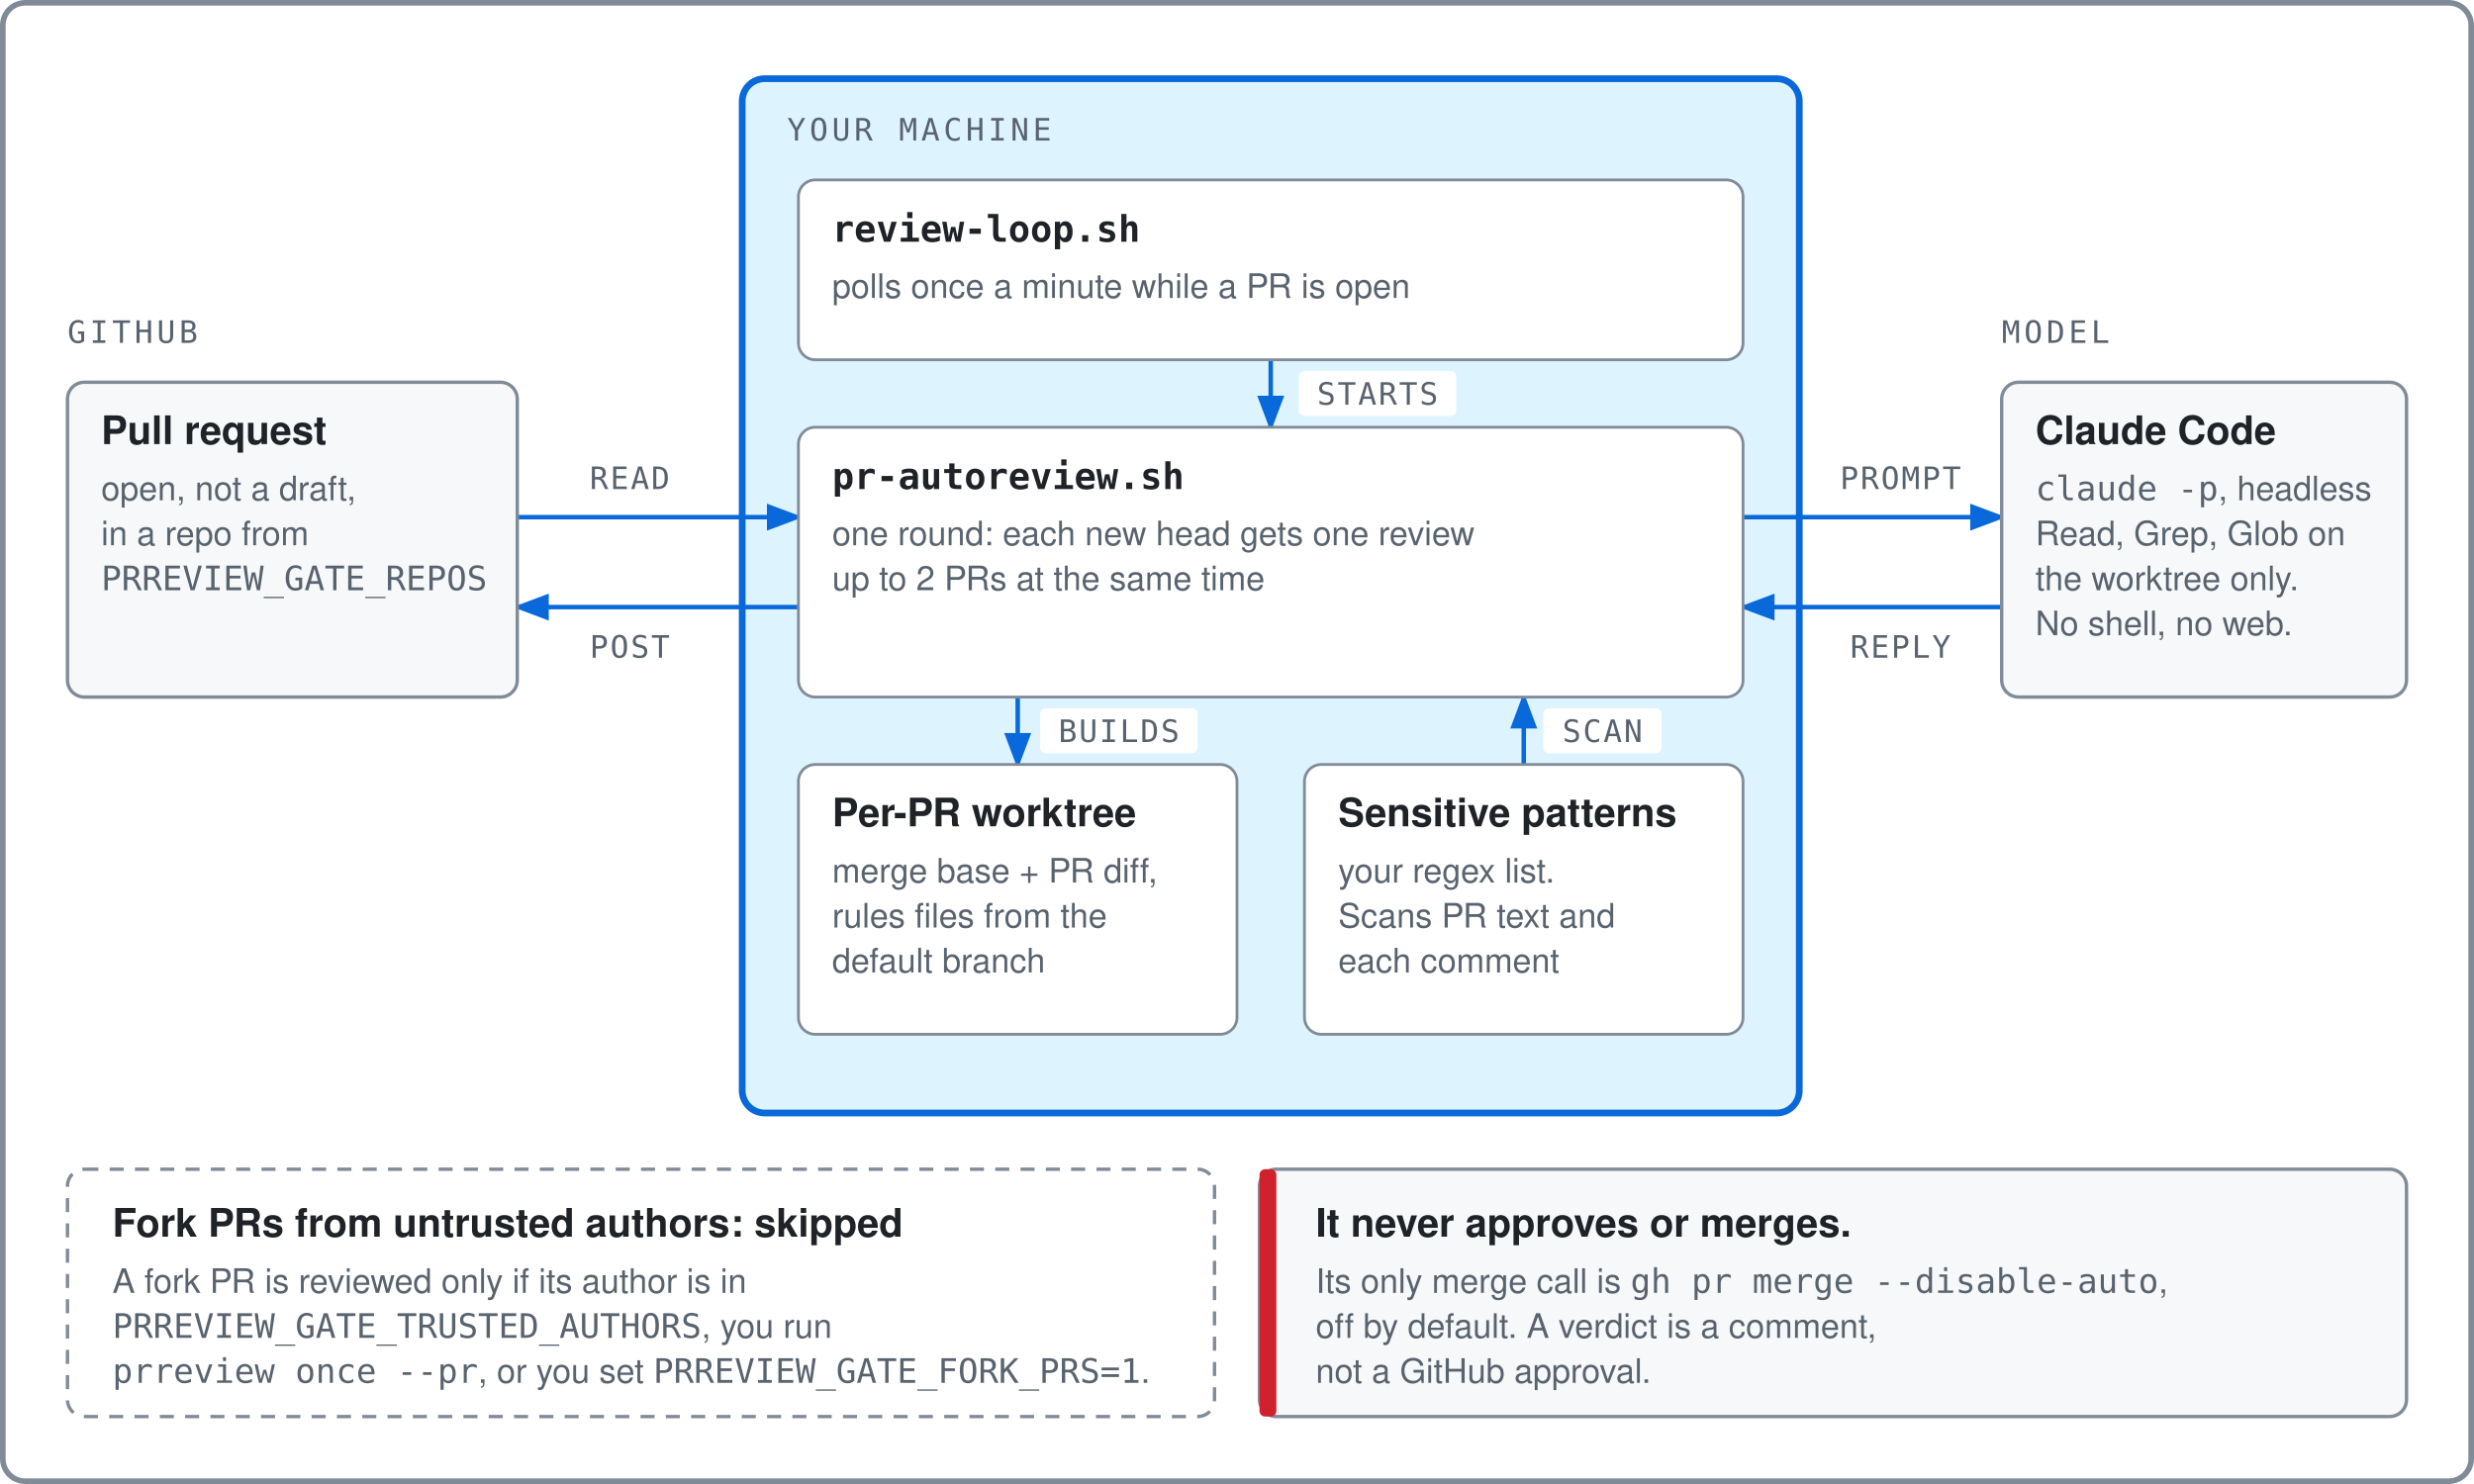
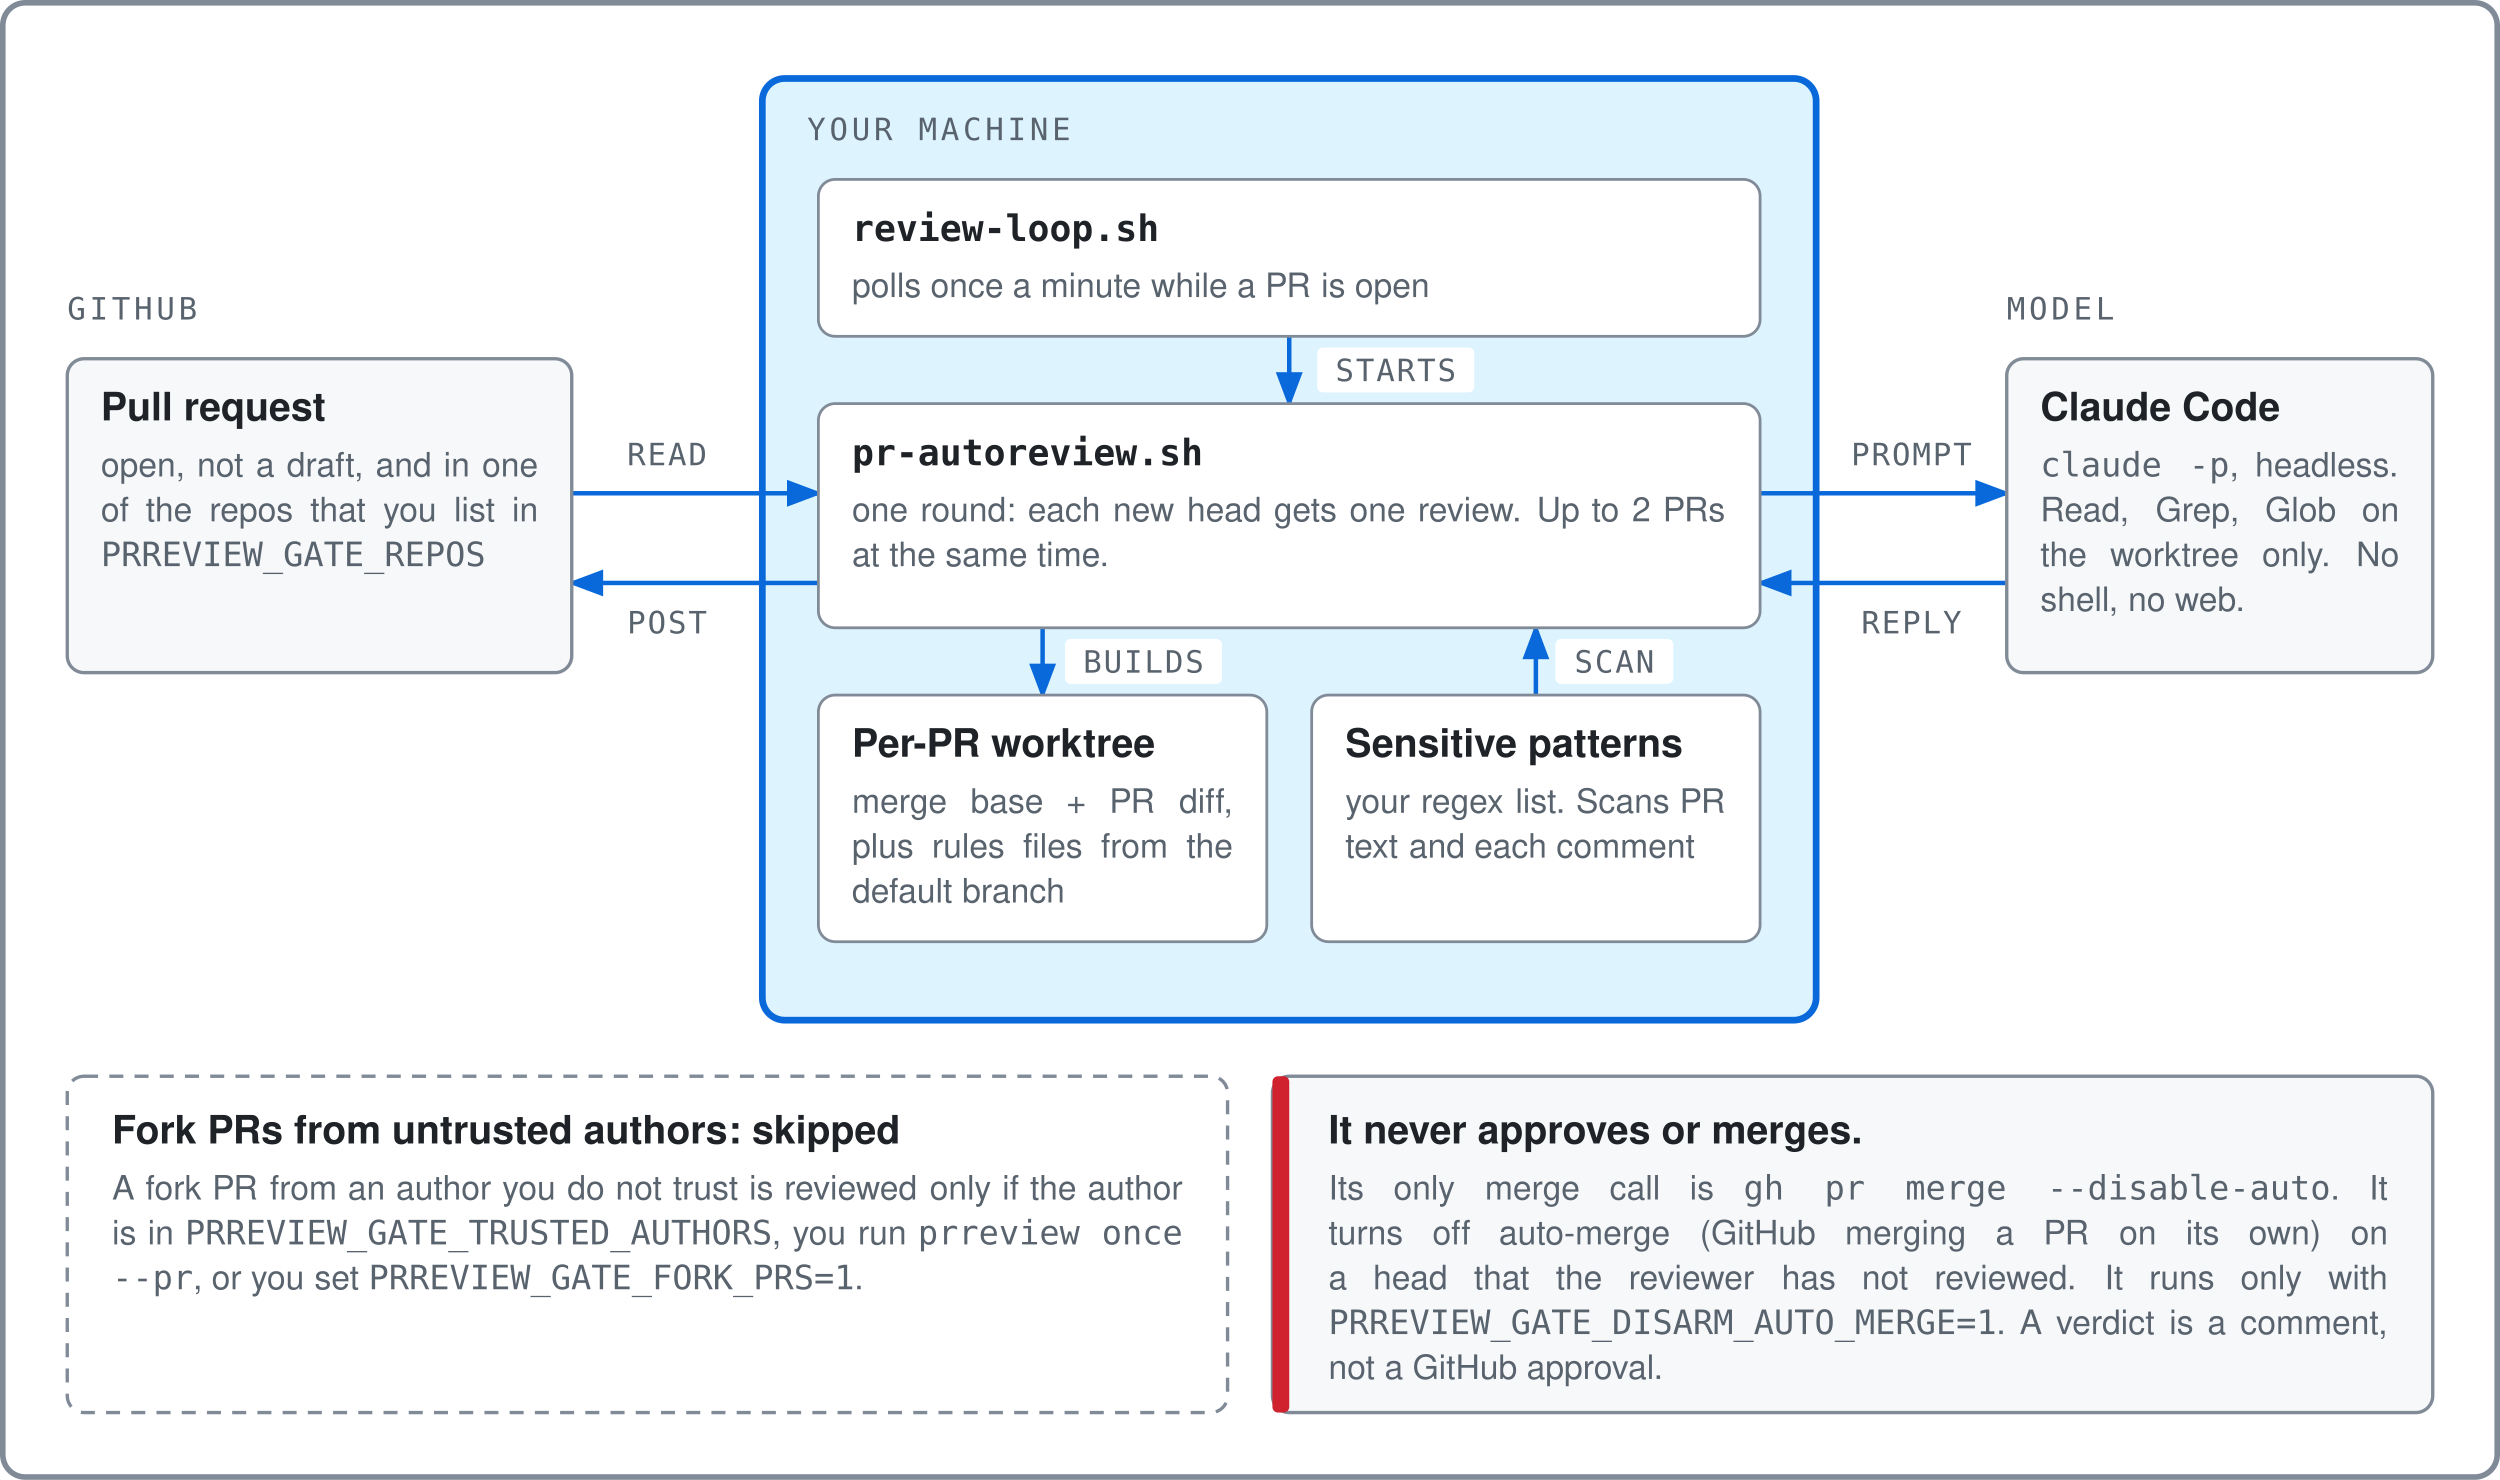
- <svg xmlns="http://www.w3.org/2000/svg" viewBox="0 0 880 528" role="img" aria-labelledby="overview-github-title overview-github-desc" id="overview-github-root">
+ <svg xmlns="http://www.w3.org/2000/svg" viewBox="0 0 892 528" role="img" aria-labelledby="overview-github-title overview-github-desc" id="overview-github-root">
  <defs>
    <style>#overview-github-root { font-family: -apple-system, BlinkMacSystemFont, "Segoe UI", Helvetica, Arial, sans-serif; color: #1F2328; }
      #overview-github-root .page { max-width: 1000px; width: 100%; }
      #overview-github-root .diagram-container { width: 100%; overflow-x: auto; }
      #overview-github-root .diagram-container { overflow-x: visible; }
      #overview-github-root .bg { fill: #FFFFFF; }
      #overview-github-root .edge-frame { fill: none; stroke: #818B98; stroke-width: 2; }
      #overview-github-root text { font-family: -apple-system, BlinkMacSystemFont, "Segoe UI", Helvetica, Arial, sans-serif; fill: #1F2328; font-size: 12px; }
      #overview-github-root .t-name { font-size: 14px; font-weight: 600; }
      #overview-github-root .t-name-code { font-family: ui-monospace, SFMono-Regular, Menlo, Consolas, monospace; font-size: 13px; font-weight: 700; }
      #overview-github-root .t-sub { fill: #59636E; }
      #overview-github-root .t-code { font-family: ui-monospace, SFMono-Regular, Menlo, Consolas, monospace; font-size: 12px; }
      #overview-github-root .t-eye { font-family: ui-monospace, SFMono-Regular, Menlo, Consolas, monospace; font-size: 11px; letter-spacing: .12em; fill: #59636E; }
      #overview-github-root .t-arrow { font-family: ui-monospace, SFMono-Regular, Menlo, Consolas, monospace; font-size: 11px; letter-spacing: .06em; fill: #59636E; }
      #overview-github-root .t-alert { fill: #D1242F; font-weight: 700; }
      #overview-github-root .t-chip { fill: #FFFFFF; font-weight: 700; }
      #overview-github-root .t-title { font-size: 14px; font-weight: 700; }
      #overview-github-root .mask { fill: #FFFFFF; }
      #overview-github-root .node { fill: #F6F8FA; stroke: #818B98; stroke-width: 1.2; }
      #overview-github-root .raised { fill: #FFFFFF; stroke: #818B98; stroke-width: 1; }
      #overview-github-root .hero { fill: #DDF4FF; stroke: #0969DA; stroke-width: 2.4; }
      #overview-github-root .optional { fill: none; stroke: #818B98; stroke-width: 1.2; stroke-dasharray: 5 4; }
      #overview-github-root .zone { fill: none; stroke: #818B98; stroke-width: 1; stroke-dasharray: 4 4; }
      #overview-github-root .strip { fill: #F6F8FA; stroke: #818B98; stroke-width: 1.2; }
      #overview-github-root .bar { fill: #CF222E; }
      #overview-github-root .alert-node { fill: #FFFFFF; stroke: #CF222E; stroke-width: 2; stroke-dasharray: 6 4; }
      #overview-github-root .edge { fill: none; stroke: #0969DA; stroke-width: 1.6; }
      #overview-github-root .edge-dash { fill: none; stroke: #0969DA; stroke-width: 1.4; stroke-dasharray: 5 4; }
      #overview-github-root .edge-alert { fill: none; stroke: #CF222E; stroke-width: 1.6; }
      #overview-github-root .mk { fill: #0969DA; }
      #overview-github-root .mk-alert { fill: #CF222E; }
      #overview-github-root .chip { fill: #25292E; }
      #overview-github-root .dot { fill: #1F2328; }
      #overview-github-root .bullet { fill: #59636E; }
      #overview-github-root .diamond { fill: #FFFFFF; stroke: #818B98; stroke-width: 1.4; }</style>
    <marker id="overview-github-arrow" markerWidth="8" markerHeight="6" refX="7" refY="3" orient="auto">
      <polygon class="mk" points="0 0, 8 3, 0 6" />
    </marker>
    <marker id="overview-github-arrow-alert" markerWidth="8" markerHeight="6" refX="7" refY="3" orient="auto">
      <polygon class="mk-alert" points="0 0, 8 3, 0 6" />
    </marker>
  </defs>
-   <rect class="bg" width="880" height="528" />
-   <rect class="edge-frame" x="1" y="1" width="878" height="526" rx="8" />
+   <rect class="bg" width="892" height="528" />
+   <rect class="edge-frame" x="1" y="1" width="890" height="526" rx="8" />
  <g transform="translate(0,-28)">
-     <rect class="hero" x="264" y="56" width="376" height="368" rx="8" />
-     <text class="t-eye" x="280" y="78">YOUR MACHINE</text>
-     <text class="t-eye" x="24" y="150">GITHUB</text>
-     <text class="t-eye" x="712" y="150">MODEL</text>
-     <path class="edge" d="M184,212 H284" marker-end="url(#overview-github-arrow)" />
-     <path class="edge" d="M284,244 H184" marker-end="url(#overview-github-arrow)" />
-     <path class="edge" d="M620,212 H712" marker-end="url(#overview-github-arrow)" />
-     <path class="edge" d="M712,244 H620" marker-end="url(#overview-github-arrow)" />
-     <path class="edge" d="M452,156 V180" marker-end="url(#overview-github-arrow)" />
-     <path class="edge" d="M362,276 V300" marker-end="url(#overview-github-arrow)" />
-     <path class="edge" d="M542,300 V276" marker-end="url(#overview-github-arrow)" />
-     <rect class="mask" x="203" y="190" width="42" height="16" rx="2" />
-     <text class="t-arrow" x="224" y="202" text-anchor="middle">READ</text>
-     <rect class="mask" x="203" y="250" width="42" height="16" rx="2" />
-     <text class="t-arrow" x="224" y="262" text-anchor="middle">POST</text>
-     <rect class="mask" x="648" y="190" width="56" height="16" rx="2" />
-     <text class="t-arrow" x="676" y="202" text-anchor="middle">PROMPT</text>
-     <rect class="mask" x="652" y="250" width="48" height="16" rx="2" />
-     <text class="t-arrow" x="676" y="262" text-anchor="middle">REPLY</text>
-     <rect class="mask" x="462" y="160" width="56" height="16" rx="2" />
-     <text class="t-arrow" x="490" y="172" text-anchor="middle">STARTS</text>
-     <rect class="mask" x="370" y="280" width="56" height="16" rx="2" />
-     <text class="t-arrow" x="398" y="292" text-anchor="middle">BUILDS</text>
-     <rect class="mask" x="549" y="280" width="42" height="16" rx="2" />
-     <text class="t-arrow" x="570" y="292" text-anchor="middle">SCAN</text>
-     <g data-box="24 164 160 112">
-       <rect class="node" x="24" y="164" width="160" height="112" rx="6" />
-       <text class="t-name" x="36" y="186">Pull request</text>
-       <text class="t-sub" x="36" y="206">open, not a draft,</text>
-       <text class="t-sub" x="36" y="222">in a repo from</text>
-       <text class="t-sub" x="36" y="238">
-         <tspan class="t-code">PRREVIEW_GATE_REPOS</tspan>
-       </text>
-     </g>
-     <g data-box="284 92 336 64">
-       <rect class="raised" x="284" y="92" width="336" height="64" rx="6" />
-       <text class="t-name-code" x="296" y="114">review-loop.sh</text>
-       <text class="t-sub" x="296" y="134">polls once a minute while a PR is open</text>
-     </g>
-     <g data-box="284 180 336 96">
-       <rect class="raised" x="284" y="180" width="336" height="96" rx="6" />
-       <text class="t-name-code" x="296" y="202">pr-autoreview.sh</text>
-       <text class="t-sub" x="296" y="222">one round: each new head gets one review</text>
-       <text class="t-sub" x="296" y="238">up to 2 PRs at the same time</text>
-     </g>
-     <g data-box="284 300 156 96">
-       <rect class="raised" x="284" y="300" width="156" height="96" rx="6" />
-       <text class="t-name" x="296" y="322">Per-PR worktree</text>
-       <text class="t-sub" x="296" y="342">merge base + PR diff,</text>
-       <text class="t-sub" x="296" y="358">rules files from the</text>
-       <text class="t-sub" x="296" y="374">default branch</text>
-     </g>
-     <g data-box="464 300 156 96">
-       <rect class="raised" x="464" y="300" width="156" height="96" rx="6" />
-       <text class="t-name" x="476" y="322">Sensitive patterns</text>
-       <text class="t-sub" x="476" y="342">your regex list.</text>
-       <text class="t-sub" x="476" y="358">Scans PR text and</text>
-       <text class="t-sub" x="476" y="374">each comment</text>
-     </g>
-     <g data-box="712 164 144 112">
-       <rect class="node" x="712" y="164" width="144" height="112" rx="6" />
-       <text class="t-name" x="724" y="186">Claude Code</text>
-       <text class="t-sub" x="724" y="206">
-         <tspan class="t-code">claude -p</tspan>, headless</text>
-       <text class="t-sub" x="724" y="222">Read, Grep, Glob on</text>
-       <text class="t-sub" x="724" y="238">the worktree only.</text>
-       <text class="t-sub" x="724" y="254">No shell, no web.</text>
-     </g>
-     <g data-box="24 444 408 88">
-       <rect class="optional" x="24" y="444" width="408" height="88" rx="6" />
-       <text class="t-title" x="40" y="468">Fork PRs from untrusted authors: skipped</text>
-       <text class="t-sub" x="40" y="488">A fork PR is reviewed only if its author is in</text>
-       <text class="t-sub" x="40" y="504">
-         <tspan class="t-code">PRREVIEW_GATE_TRUSTED_AUTHORS</tspan>, you run</text>
-       <text class="t-sub" x="40" y="520">
-         <tspan class="t-code">prreview once --pr</tspan>, or you set <tspan class="t-code">PRREVIEW_GATE_FORK_PRS=1</tspan>.</text>
-     </g>
-     <g data-box="448 444 408 88">
-       <rect class="strip" x="448" y="444" width="408" height="88" rx="6" />
-       <rect class="bar" x="448" y="444" width="6" height="88" rx="2" />
-       <text class="t-title" x="468" y="468">It never approves or merges.</text>
-       <text class="t-sub" x="468" y="488">Its only merge call is <tspan class="t-code">gh pr merge --disable-auto</tspan>,</text>
-       <text class="t-sub" x="468" y="504">off by default. A verdict is a comment,</text>
-       <text class="t-sub" x="468" y="520">not a GitHub approval.</text>
+     <rect class="hero" x="272" y="56" width="376" height="336" rx="8" />
+     <text class="t-eye" x="288" y="78">YOUR MACHINE</text>
+     <text class="t-eye" x="24" y="142">GITHUB</text>
+     <text class="t-eye" x="716" y="142">MODEL</text>
+     <path class="edge" d="M204,204 H292" marker-end="url(#overview-github-arrow)" />
+     <path class="edge" d="M292,236 H204" marker-end="url(#overview-github-arrow)" />
+     <path class="edge" d="M628,204 H716" marker-end="url(#overview-github-arrow)" />
+     <path class="edge" d="M716,236 H628" marker-end="url(#overview-github-arrow)" />
+     <path class="edge" d="M460,148 V172" marker-end="url(#overview-github-arrow)" />
+     <path class="edge" d="M372,252 V276" marker-end="url(#overview-github-arrow)" />
+     <path class="edge" d="M548,276 V252" marker-end="url(#overview-github-arrow)" />
+     <rect class="mask" x="217" y="182" width="42" height="16" rx="2" />
+     <text class="t-arrow" x="238" y="194" text-anchor="middle">READ</text>
+     <rect class="mask" x="217" y="242" width="42" height="16" rx="2" />
+     <text class="t-arrow" x="238" y="254" text-anchor="middle">POST</text>
+     <rect class="mask" x="654" y="182" width="56" height="16" rx="2" />
+     <text class="t-arrow" x="682" y="194" text-anchor="middle">PROMPT</text>
+     <rect class="mask" x="658" y="242" width="48" height="16" rx="2" />
+     <text class="t-arrow" x="682" y="254" text-anchor="middle">REPLY</text>
+     <rect class="mask" x="470" y="152" width="56" height="16" rx="2" />
+     <text class="t-arrow" x="498" y="164" text-anchor="middle">STARTS</text>
+     <rect class="mask" x="380" y="256" width="56" height="16" rx="2" />
+     <text class="t-arrow" x="408" y="268" text-anchor="middle">BUILDS</text>
+     <rect class="mask" x="555" y="256" width="42" height="16" rx="2" />
+     <text class="t-arrow" x="576" y="268" text-anchor="middle">SCAN</text>
+     <g data-box="24 156 180 112">
+       <rect class="node" x="24" y="156" width="180" height="112" rx="6" />
+       <text class="t-name" x="36" y="178" textLength="80.1" lengthAdjust="spacing">Pull request</text>
+       <text class="t-sub" y="198" data-r="192">
+         <tspan x="36" textLength="30.0" lengthAdjust="spacing">open,</tspan>
+         <tspan x="70.3" textLength="16.7" lengthAdjust="spacing">not</tspan>
+         <tspan x="91.3">a</tspan>
+         <tspan x="102.3" textLength="27.3" lengthAdjust="spacing">draft,</tspan>
+         <tspan x="134" textLength="20.0" lengthAdjust="spacing">and</tspan>
+         <tspan x="158.3" textLength="9.3" lengthAdjust="spacing">in</tspan>
+         <tspan x="172" textLength="20.0" lengthAdjust="spacing">one</tspan>
+       </text>
+       <text class="t-sub" y="214" data-r="192">
+         <tspan x="36" textLength="10.0" lengthAdjust="spacing">of</tspan>
+         <tspan x="52" textLength="16.7" lengthAdjust="spacing">the</tspan>
+         <tspan x="74.7" textLength="30.0" lengthAdjust="spacing">repos</tspan>
+         <tspan x="110.7" textLength="20.0" lengthAdjust="spacing">that</tspan>
+         <tspan x="136.7" textLength="19.3" lengthAdjust="spacing">you</tspan>
+         <tspan x="162" textLength="14.7" lengthAdjust="spacing">list</tspan>
+         <tspan x="182.7" textLength="9.3" lengthAdjust="spacing">in</tspan>
+       </text>
+       <text class="t-sub" y="230">
+         <tspan x="36" class="t-code" textLength="137.2" lengthAdjust="spacing">PRREVIEW_GATE_REPOS</tspan>
+       </text>
+     </g>
+     <g data-box="292 92 336 56">
+       <rect class="raised" x="292" y="92" width="336" height="56" rx="6" />
+       <text class="t-name-code" x="304" y="114">review-loop.sh</text>
+       <text class="t-sub" y="134">
+         <tspan x="304" textLength="24.7" lengthAdjust="spacing">polls</tspan>
+         <tspan x="332" textLength="26.0" lengthAdjust="spacing">once</tspan>
+         <tspan x="361.3">a</tspan>
+         <tspan x="371.3" textLength="36.0" lengthAdjust="spacing">minute</tspan>
+         <tspan x="410.7" textLength="27.4" lengthAdjust="spacing">while</tspan>
+         <tspan x="441.4">a</tspan>
+         <tspan x="451.4" textLength="16.7" lengthAdjust="spacing">PR</tspan>
+         <tspan x="471.4" textLength="8.7" lengthAdjust="spacing">is</tspan>
+         <tspan x="483.4" textLength="26.7" lengthAdjust="spacing">open</tspan>
+       </text>
+     </g>
+     <g data-box="292 172 336 80">
+       <rect class="raised" x="292" y="172" width="336" height="80" rx="6" />
+       <text class="t-name-code" x="304" y="194">pr-autoreview.sh</text>
+       <text class="t-sub" y="214" data-r="616">
+         <tspan x="304" textLength="20.0" lengthAdjust="spacing">one</tspan>
+         <tspan x="328.4" textLength="34.0" lengthAdjust="spacing">round:</tspan>
+         <tspan x="366.7" textLength="26.0" lengthAdjust="spacing">each</tspan>
+         <tspan x="397.1" textLength="22.0" lengthAdjust="spacing">new</tspan>
+         <tspan x="423.5" textLength="26.7" lengthAdjust="spacing">head</tspan>
+         <tspan x="454.5" textLength="22.7" lengthAdjust="spacing">gets</tspan>
+         <tspan x="481.5" textLength="20.0" lengthAdjust="spacing">one</tspan>
+         <tspan x="505.9" textLength="38.0" lengthAdjust="spacing">review.</tspan>
+         <tspan x="548.3" textLength="15.3" lengthAdjust="spacing">Up</tspan>
+         <tspan x="567.9" textLength="10.0" lengthAdjust="spacing">to</tspan>
+         <tspan x="582.3">2</tspan>
+         <tspan x="593.3" textLength="22.7" lengthAdjust="spacing">PRs</tspan>
+       </text>
+       <text class="t-sub" y="230">
+         <tspan x="304" textLength="10.0" lengthAdjust="spacing">at</tspan>
+         <tspan x="317.3" textLength="16.7" lengthAdjust="spacing">the</tspan>
+         <tspan x="337.3" textLength="29.3" lengthAdjust="spacing">same</tspan>
+         <tspan x="370" textLength="26.0" lengthAdjust="spacing">time.</tspan>
+       </text>
+     </g>
+     <g data-box="292 276 160 88">
+       <rect class="raised" x="292" y="276" width="160" height="88" rx="6" />
+       <text class="t-name" x="304" y="298" textLength="108.9" lengthAdjust="spacing">Per-PR worktree</text>
+       <text class="t-sub" y="318" data-r="440">
+         <tspan x="304" textLength="34.0" lengthAdjust="spacing">merge</tspan>
+         <tspan x="346.3" textLength="26.0" lengthAdjust="spacing">base</tspan>
+         <tspan x="380.5">+</tspan>
+         <tspan x="395.8" textLength="16.7" lengthAdjust="spacing">PR</tspan>
+         <tspan x="420.7" textLength="19.3" lengthAdjust="spacing">diff,</tspan>
+       </text>
+       <text class="t-sub" y="334" data-r="440">
+         <tspan x="304" textLength="22.0" lengthAdjust="spacing">plus</tspan>
+         <tspan x="332.5" textLength="26.0" lengthAdjust="spacing">rules</tspan>
+         <tspan x="365" textLength="21.3" lengthAdjust="spacing">files</tspan>
+         <tspan x="392.8" textLength="24.0" lengthAdjust="spacing">from</tspan>
+         <tspan x="423.3" textLength="16.7" lengthAdjust="spacing">the</tspan>
+       </text>
+       <text class="t-sub" y="350">
+         <tspan x="304" textLength="36.0" lengthAdjust="spacing">default</tspan>
+         <tspan x="343.3" textLength="36.7" lengthAdjust="spacing">branch</tspan>
+       </text>
+     </g>
+     <g data-box="468 276 160 88">
+       <rect class="raised" x="468" y="276" width="160" height="88" rx="6" />
+       <text class="t-name" x="480" y="298" textLength="120.6" lengthAdjust="spacing">Sensitive patterns</text>
+       <text class="t-sub" y="318" data-r="616">
+         <tspan x="480" textLength="23.3" lengthAdjust="spacing">your</tspan>
+         <tspan x="507" textLength="30.0" lengthAdjust="spacing">regex</tspan>
+         <tspan x="540.7" textLength="18.0" lengthAdjust="spacing">list.</tspan>
+         <tspan x="562.3" textLength="33.3" lengthAdjust="spacing">Scans</tspan>
+         <tspan x="599.3" textLength="16.7" lengthAdjust="spacing">PR</tspan>
+       </text>
+       <text class="t-sub" y="334">
+         <tspan x="480" textLength="19.3" lengthAdjust="spacing">text</tspan>
+         <tspan x="502.7" textLength="20.0" lengthAdjust="spacing">and</tspan>
+         <tspan x="526" textLength="26.0" lengthAdjust="spacing">each</tspan>
+         <tspan x="555.3" textLength="49.3" lengthAdjust="spacing">comment</tspan>
+       </text>
+     </g>
+     <g data-box="716 156 152 112">
+       <rect class="node" x="716" y="156" width="152" height="112" rx="6" />
+       <text class="t-name" x="728" y="178" textLength="85.6" lengthAdjust="spacing">Claude Code</text>
+       <text class="t-sub" y="198" data-r="856">
+         <tspan x="728" class="t-code" textLength="43.3" lengthAdjust="spacing">claude</tspan>
+         <tspan x="781" class="t-code" textLength="14.4" lengthAdjust="spacing">-p</tspan>
+         <tspan x="795.5">,</tspan>
+         <tspan x="804.6" textLength="51.4" lengthAdjust="spacing">headless.</tspan>
+       </text>
+       <text class="t-sub" y="214" data-r="856">
+         <tspan x="728" textLength="32.0" lengthAdjust="spacing">Read,</tspan>
+         <tspan x="769.1" textLength="30.0" lengthAdjust="spacing">Grep,</tspan>
+         <tspan x="808.2" textLength="25.3" lengthAdjust="spacing">Glob</tspan>
+         <tspan x="842.7" textLength="13.3" lengthAdjust="spacing">on</tspan>
+       </text>
+       <text class="t-sub" y="230" data-r="856">
+         <tspan x="728" textLength="16.7" lengthAdjust="spacing">the</tspan>
+         <tspan x="752.9" textLength="46.0" lengthAdjust="spacing">worktree</tspan>
+         <tspan x="807.1" textLength="25.3" lengthAdjust="spacing">only.</tspan>
+         <tspan x="840.7" textLength="15.3" lengthAdjust="spacing">No</tspan>
+       </text>
+       <text class="t-sub" y="246">
+         <tspan x="728" textLength="28.0" lengthAdjust="spacing">shell,</tspan>
+         <tspan x="759.3" textLength="13.3" lengthAdjust="spacing">no</tspan>
+         <tspan x="776" textLength="25.3" lengthAdjust="spacing">web.</tspan>
+       </text>
+     </g>
+     <g data-box="24 412 414 120">
+       <rect class="optional" x="24" y="412" width="414" height="120" rx="6" />
+       <text class="t-title" x="40" y="436" textLength="281.5" lengthAdjust="spacing">Fork PRs from untrusted authors: skipped</text>
+       <text class="t-sub" y="456" data-r="422">
+         <tspan x="40">A</tspan>
+         <tspan x="51.9" textLength="20.0" lengthAdjust="spacing">fork</tspan>
+         <tspan x="75.7" textLength="16.7" lengthAdjust="spacing">PR</tspan>
+         <tspan x="96.3" textLength="24.0" lengthAdjust="spacing">from</tspan>
+         <tspan x="124.1" textLength="13.3" lengthAdjust="spacing">an</tspan>
+         <tspan x="141.3" textLength="34.0" lengthAdjust="spacing">author</tspan>
+         <tspan x="179.2" textLength="19.3" lengthAdjust="spacing">you</tspan>
+         <tspan x="202.4" textLength="13.3" lengthAdjust="spacing">do</tspan>
+         <tspan x="219.6" textLength="16.7" lengthAdjust="spacing">not</tspan>
+         <tspan x="240.1" textLength="23.3" lengthAdjust="spacing">trust</tspan>
+         <tspan x="267.3" textLength="8.7" lengthAdjust="spacing">is</tspan>
+         <tspan x="279.8" textLength="48.0" lengthAdjust="spacing">reviewed</tspan>
+         <tspan x="331.7" textLength="22.0" lengthAdjust="spacing">only</tspan>
+         <tspan x="357.6" textLength="6.0" lengthAdjust="spacing">if</tspan>
+         <tspan x="367.5" textLength="16.7" lengthAdjust="spacing">the</tspan>
+         <tspan x="388" textLength="34.0" lengthAdjust="spacing">author</tspan>
+       </text>
+       <text class="t-sub" y="472" data-r="422">
+         <tspan x="40" textLength="8.7" lengthAdjust="spacing">is</tspan>
+         <tspan x="52.7" textLength="9.3" lengthAdjust="spacing">in</tspan>
+         <tspan x="66" class="t-code" textLength="209.4" lengthAdjust="spacing">PRREVIEW_GATE_TRUSTED_AUTHORS</tspan>
+         <tspan x="275.4">,</tspan>
+         <tspan x="282.8" textLength="19.3" lengthAdjust="spacing">you</tspan>
+         <tspan x="306.1" textLength="17.3" lengthAdjust="spacing">run</tspan>
+         <tspan x="327.5" class="t-code" textLength="57.8" lengthAdjust="spacing">prreview</tspan>
+         <tspan x="393.1" class="t-code" textLength="28.9" lengthAdjust="spacing">once</tspan>
+       </text>
+       <text class="t-sub" y="488">
+         <tspan x="40" class="t-code" textLength="28.9" lengthAdjust="spacing">--pr</tspan>
+         <tspan x="68.9">,</tspan>
+         <tspan x="75.5" textLength="10.7" lengthAdjust="spacing">or</tspan>
+         <tspan x="89.5" textLength="19.3" lengthAdjust="spacing">you</tspan>
+         <tspan x="112.2" textLength="16.0" lengthAdjust="spacing">set</tspan>
+         <tspan x="131.5" class="t-code" textLength="173.3" lengthAdjust="spacing">PRREVIEW_GATE_FORK_PRS=1</tspan>
+         <tspan x="304.8">.</tspan>
+       </text>
+     </g>
+     <g data-box="454 412 414 120">
+       <rect class="strip" x="454" y="412" width="414" height="120" rx="6" />
+       <rect class="bar" x="454" y="412" width="6" height="120" rx="2" />
+       <text class="t-title" x="474" y="436" textLength="191.3" lengthAdjust="spacing">It never approves or merges.</text>
+       <text class="t-sub" y="456" data-r="852">
+         <tspan x="474" textLength="12.7" lengthAdjust="spacing">Its</tspan>
+         <tspan x="497.2" textLength="22.0" lengthAdjust="spacing">only</tspan>
+         <tspan x="529.8" textLength="34.0" lengthAdjust="spacing">merge</tspan>
+         <tspan x="574.3" textLength="18.0" lengthAdjust="spacing">call</tspan>
+         <tspan x="602.9" textLength="8.7" lengthAdjust="spacing">is</tspan>
+         <tspan x="622.1" class="t-code" textLength="14.4" lengthAdjust="spacing">gh</tspan>
+         <tspan x="651" class="t-code" textLength="14.4" lengthAdjust="spacing">pr</tspan>
+         <tspan x="679.8" class="t-code" textLength="36.1" lengthAdjust="spacing">merge</tspan>
+         <tspan x="730.4" class="t-code" textLength="101.1" lengthAdjust="spacing">--disable-auto</tspan>
+         <tspan x="831.5">.</tspan>
+         <tspan x="845.3" textLength="6.7" lengthAdjust="spacing">It</tspan>
+       </text>
+       <text class="t-sub" y="472" data-r="852">
+         <tspan x="474" textLength="26.7" lengthAdjust="spacing">turns</tspan>
+         <tspan x="511.1" textLength="13.3" lengthAdjust="spacing">off</tspan>
+         <tspan x="534.8" textLength="61.4" lengthAdjust="spacing">auto-merge</tspan>
+         <tspan x="606.5" textLength="41.3" lengthAdjust="spacing">(GitHub</tspan>
+         <tspan x="658.3" textLength="43.4" lengthAdjust="spacing">merging</tspan>
+         <tspan x="712">a</tspan>
+         <tspan x="729.1" textLength="16.7" lengthAdjust="spacing">PR</tspan>
+         <tspan x="756.1" textLength="13.3" lengthAdjust="spacing">on</tspan>
+         <tspan x="779.9" textLength="12.0" lengthAdjust="spacing">its</tspan>
+         <tspan x="802.3" textLength="26.0" lengthAdjust="spacing">own)</tspan>
+         <tspan x="838.7" textLength="13.3" lengthAdjust="spacing">on</tspan>
+       </text>
+       <text class="t-sub" y="488" data-r="852">
+         <tspan x="474">a</tspan>
+         <tspan x="489.9" textLength="26.7" lengthAdjust="spacing">head</tspan>
+         <tspan x="525.9" textLength="20.0" lengthAdjust="spacing">that</tspan>
+         <tspan x="555.1" textLength="16.7" lengthAdjust="spacing">the</tspan>
+         <tspan x="581.1" textLength="45.4" lengthAdjust="spacing">reviewer</tspan>
+         <tspan x="635.7" textLength="19.3" lengthAdjust="spacing">has</tspan>
+         <tspan x="664.3" textLength="16.7" lengthAdjust="spacing">not</tspan>
+         <tspan x="690.2" textLength="51.4" lengthAdjust="spacing">reviewed.</tspan>
+         <tspan x="750.9" textLength="6.7" lengthAdjust="spacing">It</tspan>
+         <tspan x="766.8" textLength="23.3" lengthAdjust="spacing">runs</tspan>
+         <tspan x="799.4" textLength="22.0" lengthAdjust="spacing">only</tspan>
+         <tspan x="830.7" textLength="21.3" lengthAdjust="spacing">with</tspan>
+       </text>
+       <text class="t-sub" y="504" data-r="852">
+         <tspan x="474" class="t-code" textLength="238.3" lengthAdjust="spacing">PRREVIEW_GATE_DISARM_AUTO_MERGE=1</tspan>
+         <tspan x="712.3">.</tspan>
+         <tspan x="720.6">A</tspan>
+         <tspan x="733.6" textLength="35.3" lengthAdjust="spacing">verdict</tspan>
+         <tspan x="774" textLength="8.7" lengthAdjust="spacing">is</tspan>
+         <tspan x="787.6">a</tspan>
+         <tspan x="799.3" textLength="52.7" lengthAdjust="spacing">comment,</tspan>
+       </text>
+       <text class="t-sub" y="520">
+         <tspan x="474" textLength="16.7" lengthAdjust="spacing">not</tspan>
+         <tspan x="494">a</tspan>
+         <tspan x="504" textLength="37.3" lengthAdjust="spacing">GitHub</tspan>
+         <tspan x="544.7" textLength="49.4" lengthAdjust="spacing">approval.</tspan>
+       </text>
    </g>
  </g>
</svg>
